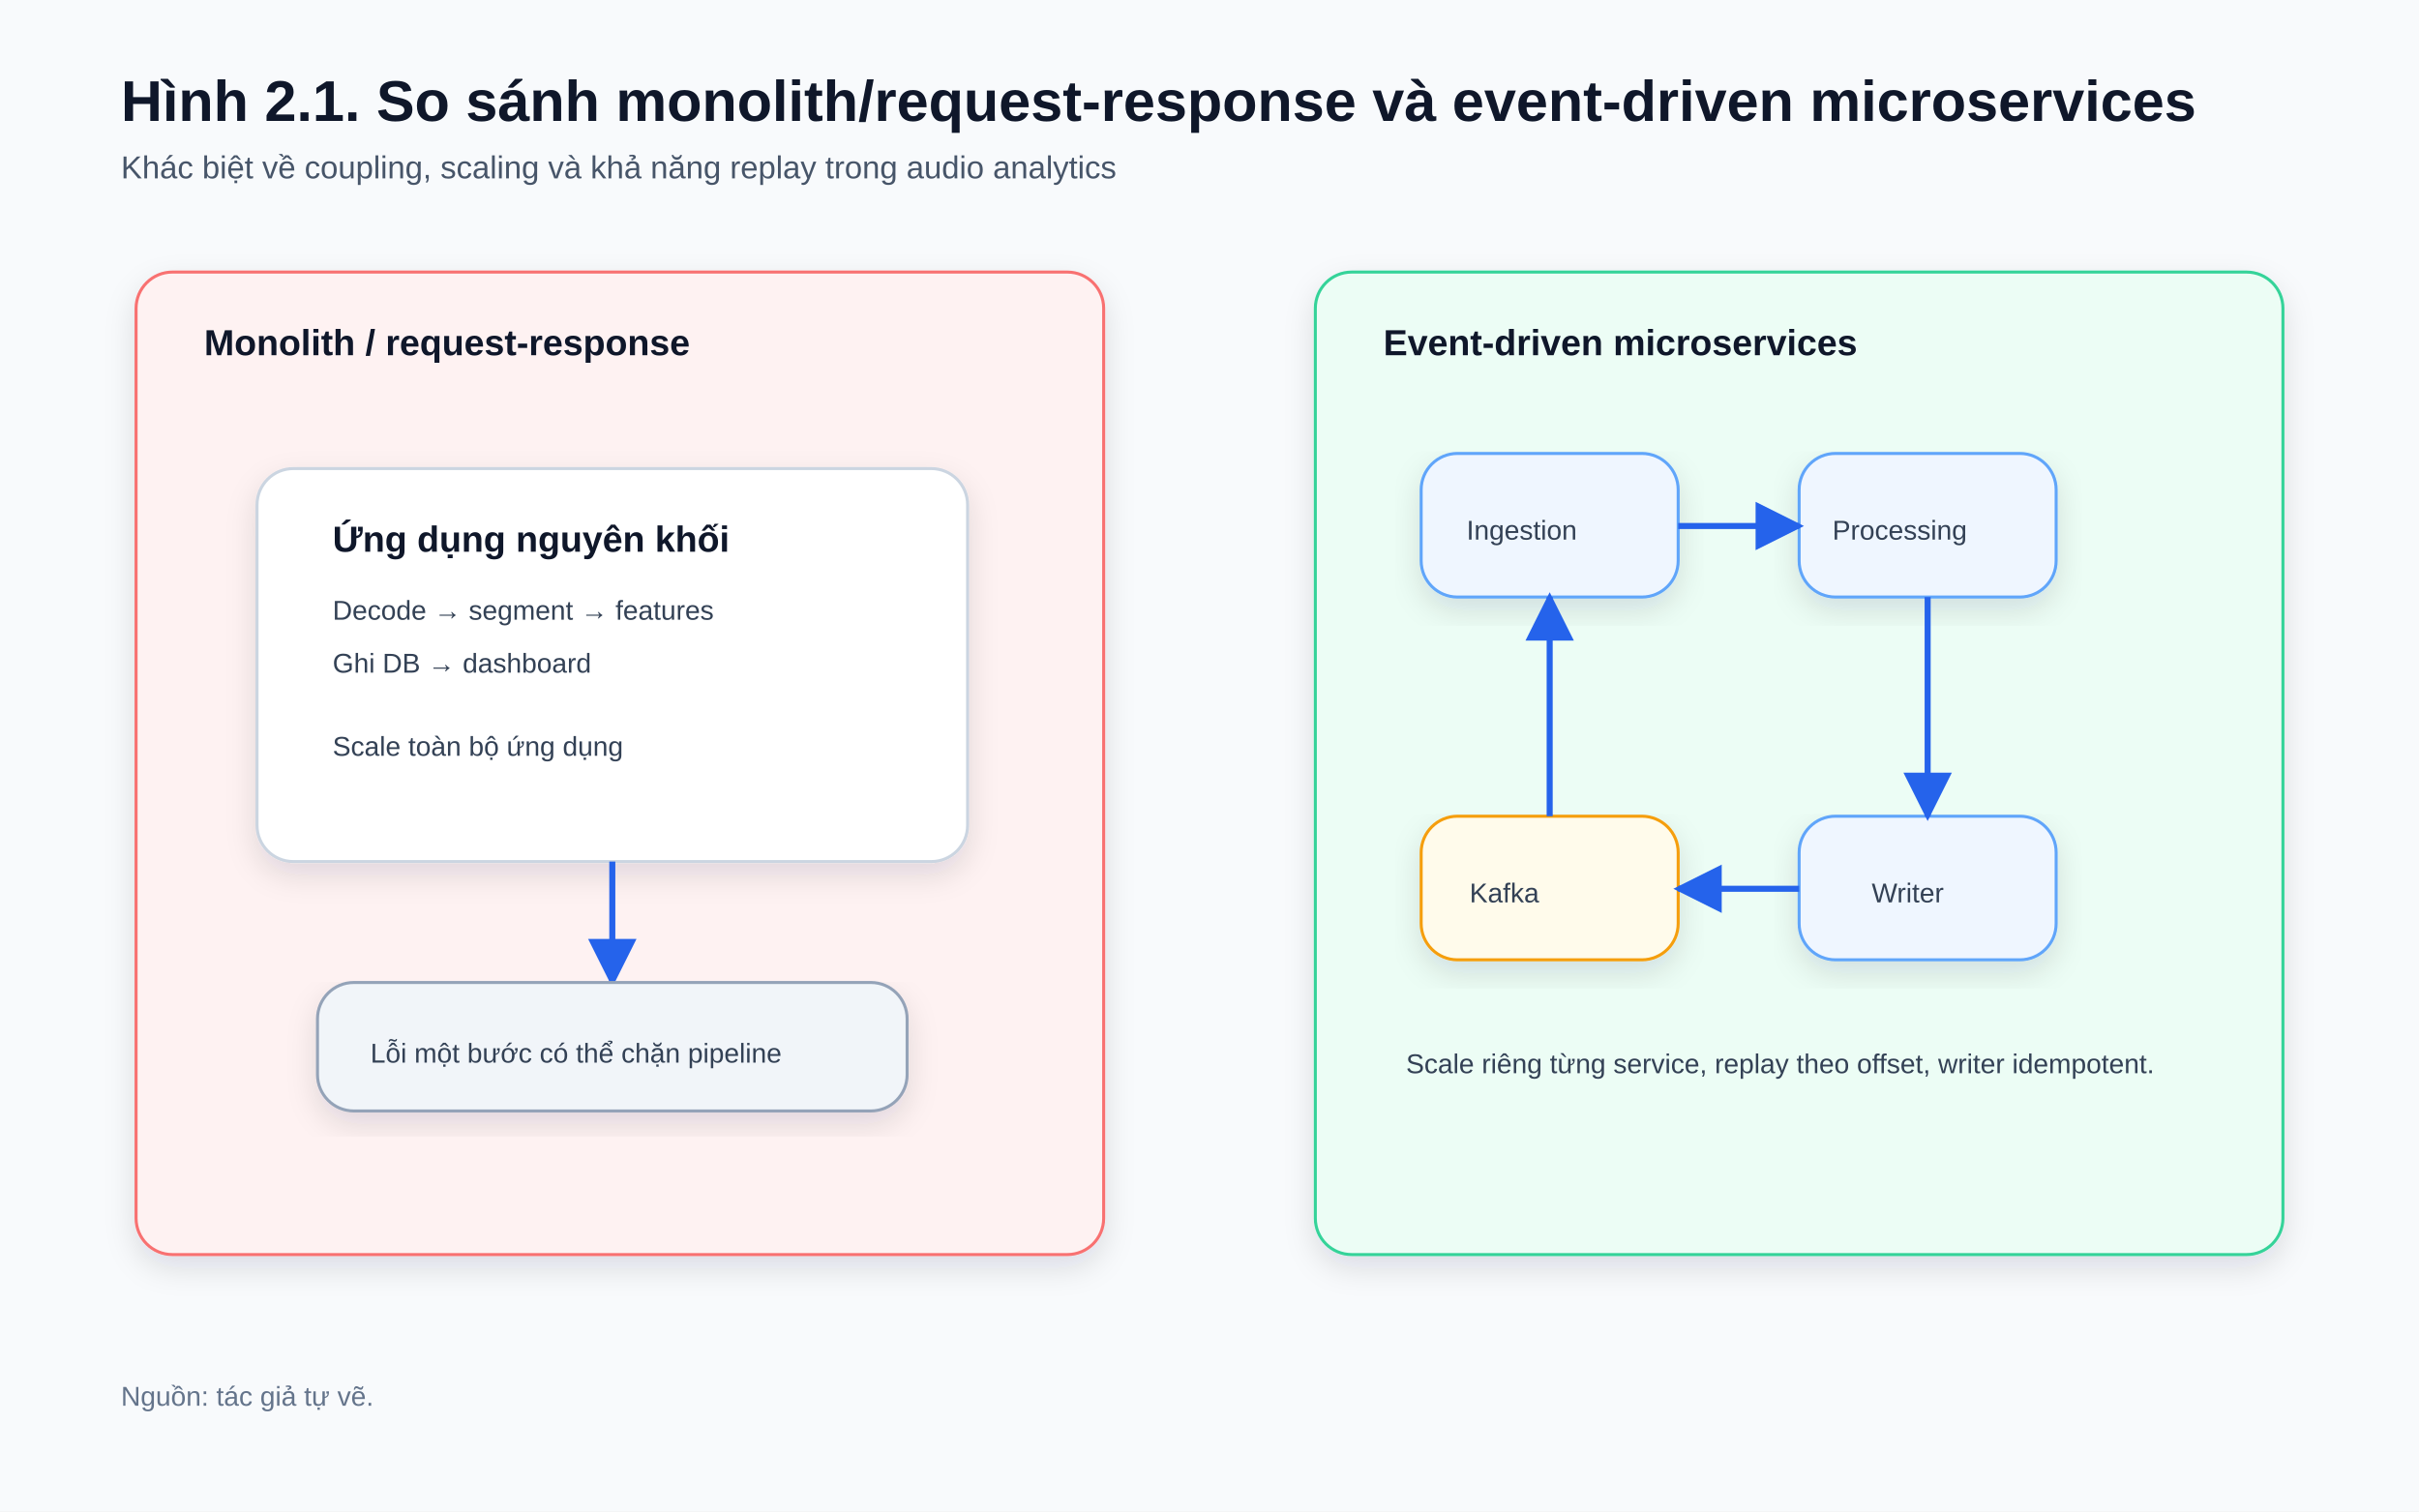
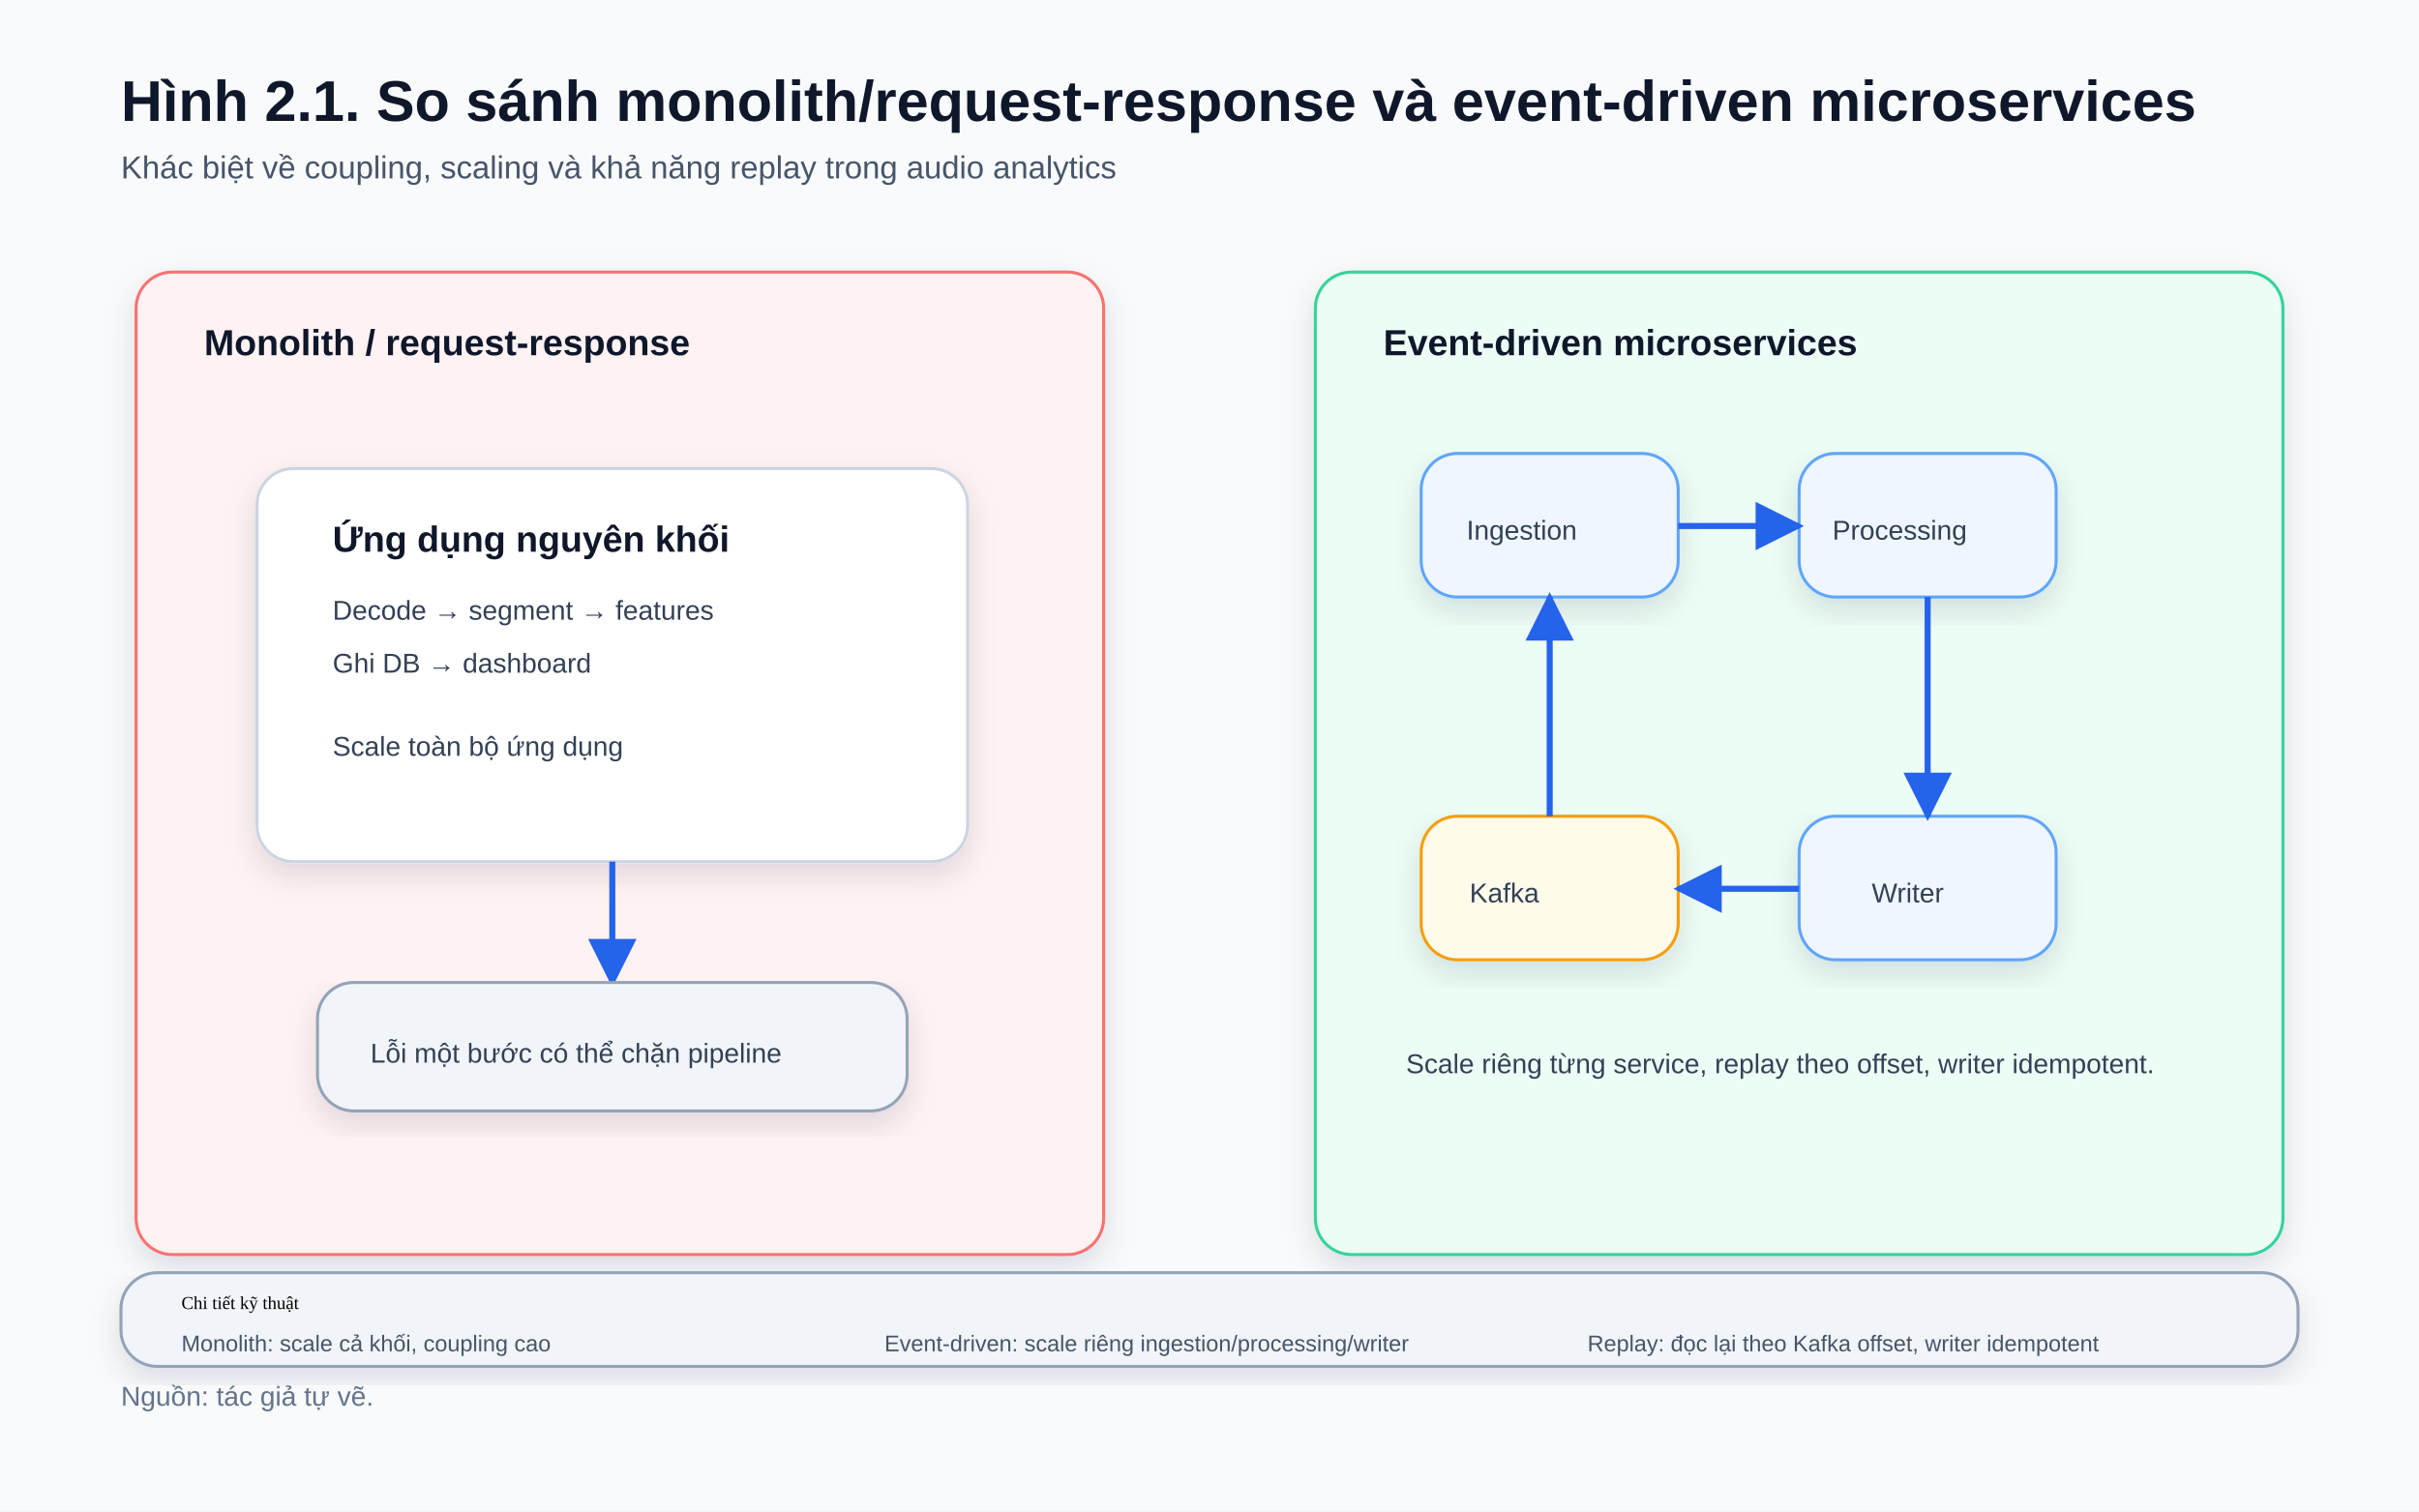
<svg xmlns="http://www.w3.org/2000/svg" width="1600" height="1000" viewBox="0 0 1600 1000">
  <defs>
    <marker id="arrow" viewBox="0 0 10 10" refX="9" refY="5" markerWidth="8" markerHeight="8" orient="auto-start-reverse">
      <path d="M 0 0 L 10 5 L 0 10 z" fill="#2563eb" />
    </marker>
    <filter id="shadow" x="-10%" y="-10%" width="120%" height="130%">
      <feDropShadow dx="0" dy="8" stdDeviation="10" flood-color="#0f172a" flood-opacity="0.12" />
    </filter>
  </defs>
  <style>
  .bg{fill:#f8fafc}.title{font-family:'Segoe UI',Arial,sans-serif;font-size:38px;font-weight:800;fill:#0f172a}.subtitle{font-family:'Segoe UI',Arial,sans-serif;font-size:21px;fill:#475569}.box{fill:#ffffff;stroke:#cbd5e1;stroke-width:2;rx:24;filter:url(#shadow)}.box-blue{fill:#eff6ff;stroke:#60a5fa}.box-green{fill:#ecfdf5;stroke:#34d399}.box-amber{fill:#fffbeb;stroke:#f59e0b}.box-red{fill:#fef2f2;stroke:#f87171}.box-violet{fill:#f5f3ff;stroke:#a78bfa}.box-gray{fill:#f1f5f9;stroke:#94a3b8}.label{font-family:'Segoe UI',Arial,sans-serif;font-size:24px;font-weight:750;fill:#0f172a}.small{font-family:'Segoe UI',Arial,sans-serif;font-size:18px;fill:#334155}.tiny{font-family:'Segoe UI',Arial,sans-serif;font-size:15px;fill:#475569}.mono{font-family:'Cascadia Mono','Consolas',monospace;font-size:17px;fill:#1e3a8a}.arrow{stroke:#2563eb;stroke-width:4;fill:none;marker-end:url(#arrow)}.line{stroke:#64748b;stroke-width:3;fill:none}.dash{stroke:#64748b;stroke-width:3;fill:none;stroke-dasharray:10 8}.plane{font-family:'Segoe UI',Arial,sans-serif;font-size:22px;font-weight:800;fill:#334155}.caption{font-family:'Segoe UI',Arial,sans-serif;font-size:18px;fill:#64748b}
</style>
  <rect class="bg" width="1600" height="1000" />
  <text x="80" y="80" class="title">Hình 2.1. So sánh monolith/request-response và event-driven microservices</text>
  <text x="80" y="118" class="subtitle">Khác biệt về coupling, scaling và khả năng replay trong audio analytics</text>
  <rect x="90" y="180" width="640" height="650" class="box box-red" />
  <text x="135" y="235" class="label">Monolith / request-response</text>
  <rect x="170" y="310" width="470" height="260" class="box" />
  <text x="220" y="365" class="label">Ứng dụng nguyên khối</text>
  <text x="220" y="410" class="small">Decode → segment → features</text>
  <text x="220" y="445" class="small">Ghi DB → dashboard</text>
  <text x="220" y="500" class="small">Scale toàn bộ ứng dụng</text>
  <path class="arrow" d="M405 570 V650" />
  <rect x="210" y="650" width="390" height="85" class="box box-gray" />
  <text x="245" y="703" class="small">Lỗi một bước có thể chặn pipeline</text>
  <rect x="870" y="180" width="640" height="650" class="box box-green" />
  <text x="915" y="235" class="label">Event-driven microservices</text>
  <rect x="940" y="300" width="170" height="95" class="box box-blue" />
  <text x="970" y="357" class="small">Ingestion</text>
  <rect x="1190" y="300" width="170" height="95" class="box box-blue" />
  <text x="1212" y="357" class="small">Processing</text>
  <rect x="1190" y="540" width="170" height="95" class="box box-blue" />
  <text x="1238" y="597" class="small">Writer</text>
  <rect x="940" y="540" width="170" height="95" class="box box-amber" />
  <text x="972" y="597" class="small">Kafka</text>
  <path class="arrow" d="M1110 348 H1190" />
  <path class="arrow" d="M1275 395 V540" />
  <path class="arrow" d="M1190 588 H1110" />
  <path class="arrow" d="M1025 540 V395" />
  <text x="930" y="710" class="small">Scale riêng từng service, replay theo offset, writer idempotent.</text>
+   <rect x="80" y="842" width="1440" height="62" class="box box-gray" />
+   <text x="120" y="866" class="tag">Chi tiết kỹ thuật</text>
+   <text x="120" y="894" class="tiny">Monolith: scale cả khối, coupling cao</text>
+   <text x="585" y="894" class="tiny">Event-driven: scale riêng ingestion/processing/writer</text>
+   <text x="1050" y="894" class="tiny">Replay: đọc lại theo Kafka offset, writer idempotent</text>
  <text x="80" y="930" class="caption">Nguồn: tác giả tự vẽ.</text>
</svg>
